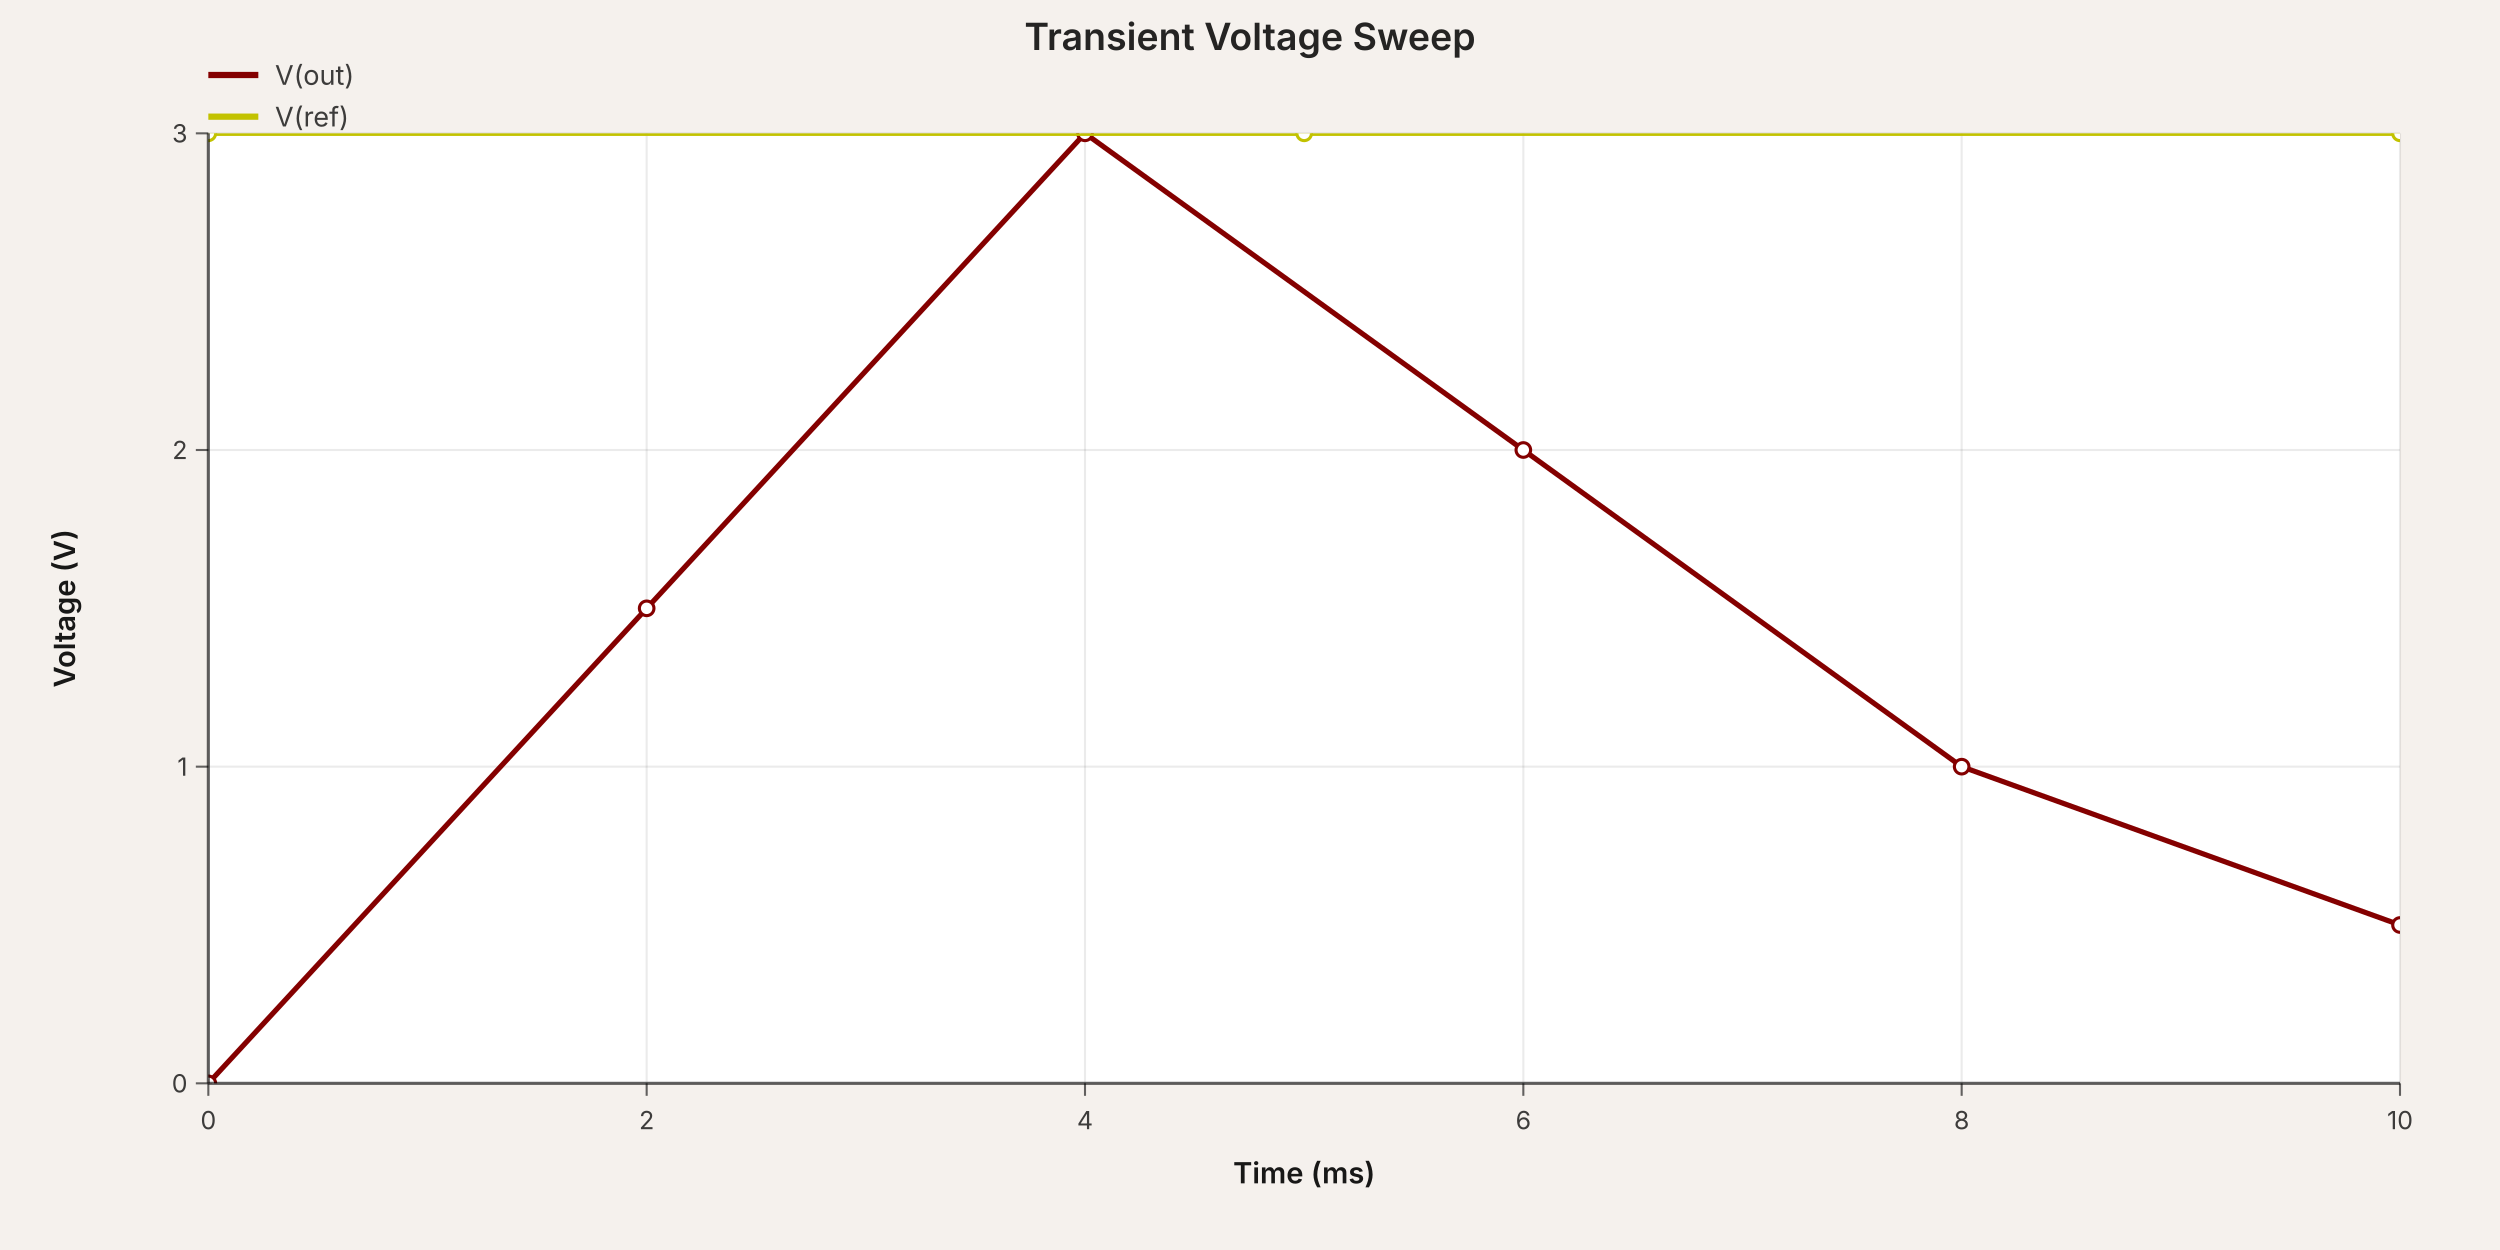
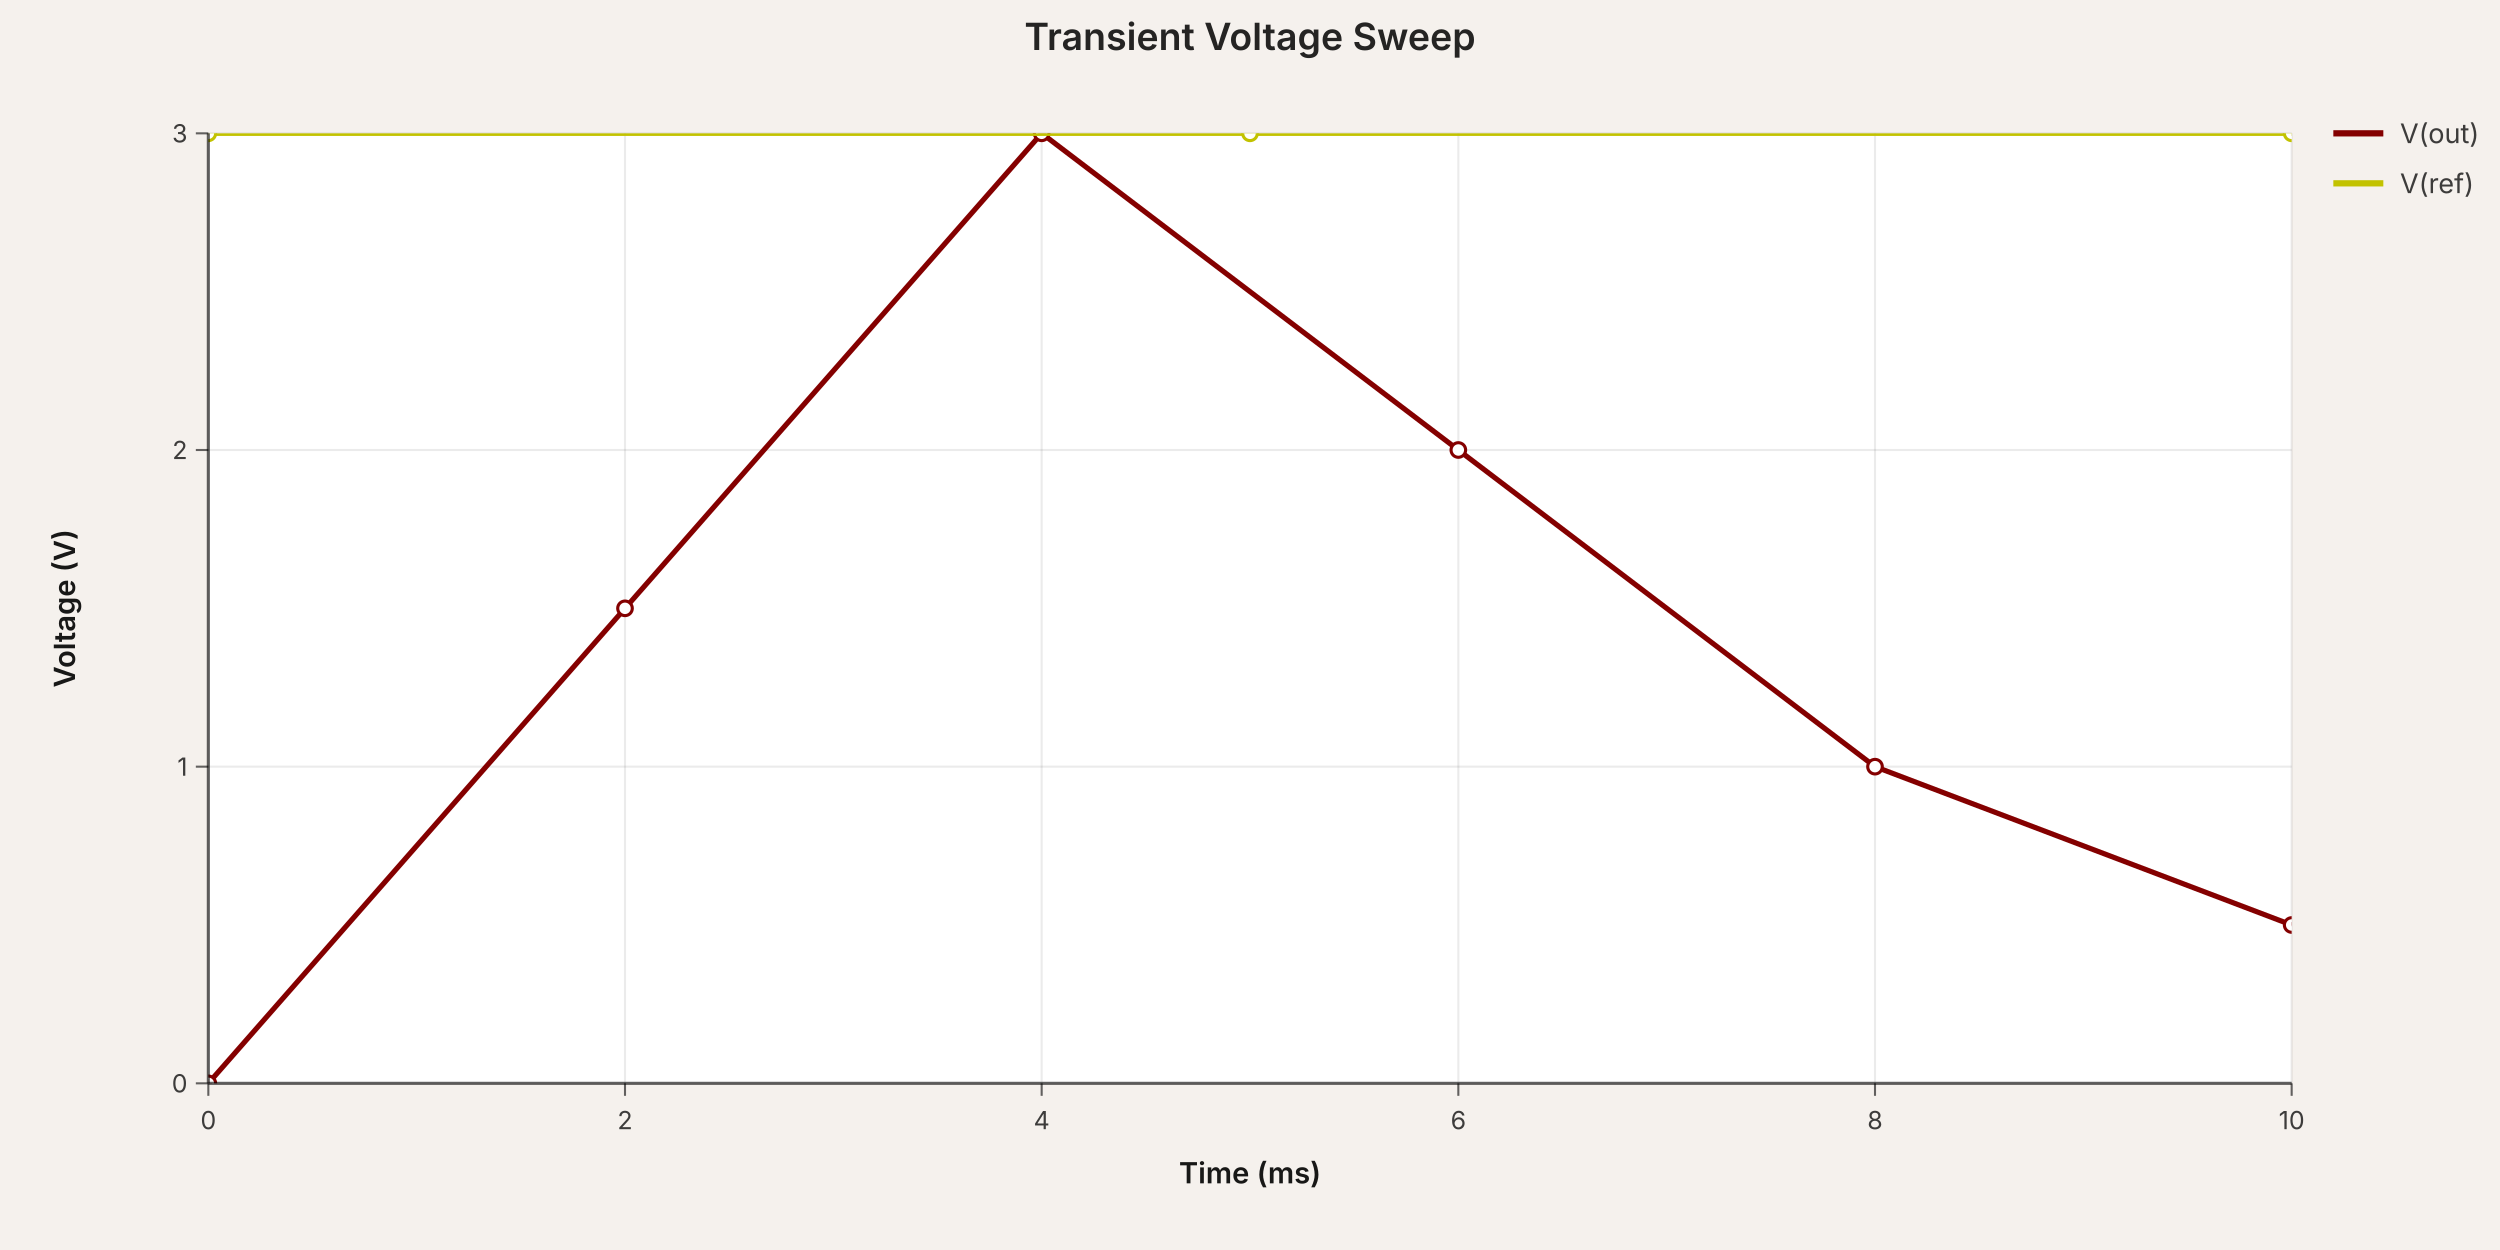
<svg xmlns="http://www.w3.org/2000/svg" width="1200" height="600" viewBox="0 0 1200 600" data-simulation-experiment-id="exp-1" data-simulation-experiment-name="Transient Voltage Sweep">
  <style>
-           :root { color-scheme: light; }
-           svg { font-family: 'Inter', 'Helvetica Neue', Arial, sans-serif; }
-           .background { fill: rgb(245, 241, 237); }
-           .plot-background { fill: #ffffff; }
-           .grid-line { stroke: rgba(0, 0, 0, 0.08); stroke-width: 1; }
-           .axis { stroke: rgba(0, 0, 0, 0.6); stroke-width: 1.5; }
-           .axis-tick { stroke: rgba(0, 0, 0, 0.6); stroke-width: 1; }
-           .axis-label { fill: rgba(0, 0, 0, 0.75); font-size: 12px; }
-           .axis-title { fill: rgba(0, 0, 0, 0.9); font-size: 14px; font-weight: 600; }
-           .legend-label { fill: rgba(0, 0, 0, 0.75); font-size: 13px; }
-           .legend-line { stroke-width: 3; }
-           .simulation-line { fill: none; stroke-width: 2.5; }
-           .simulation-point { stroke-width: 1.5; fill: #ffffff; }
-           .chart-title { fill: rgba(0, 0, 0, 0.85); font-size: 18px; font-weight: 600; }
-         </style>
+ :root { color-scheme: light; }
+ svg { font-family: 'Inter', 'Helvetica Neue', Arial, sans-serif; }
+ .background { fill: rgb(245, 241, 237); }
+ .plot-background { fill: #ffffff; }
+ .grid-line { stroke: rgba(0, 0, 0, 0.08); stroke-width: 1; }
+ .axis { stroke: rgba(0, 0, 0, 0.6); stroke-width: 1.5; }
+ .axis-tick { stroke: rgba(0, 0, 0, 0.6); stroke-width: 1; }
+ .axis-label { fill: rgba(0, 0, 0, 0.75); font-size: 12px; }
+ .axis-title { fill: rgba(0, 0, 0, 0.9); font-size: 14px; font-weight: 600; }
+ .legend-label { fill: rgba(0, 0, 0, 0.75); font-size: 13px; }
+ .legend-line { stroke-width: 3; }
+ .simulation-line { fill: none; stroke-width: 2.5; }
+ .simulation-point { stroke-width: 1.5; fill: #ffffff; }
+ .chart-title { fill: rgba(0, 0, 0, 0.85); font-size: 18px; font-weight: 600; }
+ </style>
  <rect class="background" x="0" y="0" width="1200" height="600" />
  <defs>
    <clipPath id="simulation-graph-exp-1">
-       <rect x="100" y="64" width="1052" height="456" />
+       <rect x="100" y="64" width="1000" height="456" />
    </clipPath>
  </defs>
-   <rect class="plot-background" x="100" y="64" width="1052" height="456" />
+   <rect class="plot-background" x="100" y="64" width="1000" height="456" />
  <g class="grid">
    <line class="grid-line grid-line-x" x1="100" y1="64" x2="100" y2="520" />
-     <line class="grid-line grid-line-x" x1="310.4" y1="64" x2="310.4" y2="520" />
-     <line class="grid-line grid-line-x" x1="520.8" y1="64" x2="520.8" y2="520" />
-     <line class="grid-line grid-line-x" x1="731.2" y1="64" x2="731.2" y2="520" />
-     <line class="grid-line grid-line-x" x1="941.6" y1="64" x2="941.6" y2="520" />
-     <line class="grid-line grid-line-x" x1="1152" y1="64" x2="1152" y2="520" />
-     <line class="grid-line grid-line-y" x1="100" y1="520" x2="1152" y2="520" />
-     <line class="grid-line grid-line-y" x1="100" y1="368" x2="1152" y2="368" />
-     <line class="grid-line grid-line-y" x1="100" y1="216" x2="1152" y2="216" />
-     <line class="grid-line grid-line-y" x1="100" y1="64" x2="1152" y2="64" />
+     <line class="grid-line grid-line-x" x1="300" y1="64" x2="300" y2="520" />
+     <line class="grid-line grid-line-x" x1="500" y1="64" x2="500" y2="520" />
+     <line class="grid-line grid-line-x" x1="700" y1="64" x2="700" y2="520" />
+     <line class="grid-line grid-line-x" x1="900" y1="64" x2="900" y2="520" />
+     <line class="grid-line grid-line-x" x1="1100" y1="64" x2="1100" y2="520" />
+     <line class="grid-line grid-line-y" x1="100" y1="520" x2="1100" y2="520" />
+     <line class="grid-line grid-line-y" x1="100" y1="368" x2="1100" y2="368" />
+     <line class="grid-line grid-line-y" x1="100" y1="216" x2="1100" y2="216" />
+     <line class="grid-line grid-line-y" x1="100" y1="64" x2="1100" y2="64" />
  </g>
  <g class="data-series">
-     <path class="simulation-line" d="M 100 520 L 310.4 292 L 520.8 64 L 731.2 216 L 941.6 368 L 1152 444" stroke="rgb(132, 0, 0)" clip-path="url(#simulation-graph-exp-1)" data-simulation-transient-voltage-graph-id="graph-1" data-schematic-voltage-probe-id="vp-1" data-subcircuit-connectivity-map-key="net-1" />
+     <path class="simulation-line" d="M 100 520 L 300 292 L 500 64 L 700 216 L 900 368 L 1100 444" stroke="rgb(132, 0, 0)" clip-path="url(#simulation-graph-exp-1)" data-simulation-transient-voltage-graph-id="graph-1" data-schematic-voltage-probe-id="vp-1" data-subcircuit-connectivity-map-key="net-1" />
    <circle class="simulation-point" cx="100" cy="520" r="3.5" stroke="rgb(132, 0, 0)" fill="#ffffff" clip-path="url(#simulation-graph-exp-1)" />
-     <circle class="simulation-point" cx="310.4" cy="292" r="3.5" stroke="rgb(132, 0, 0)" fill="#ffffff" clip-path="url(#simulation-graph-exp-1)" />
-     <circle class="simulation-point" cx="520.8" cy="64" r="3.5" stroke="rgb(132, 0, 0)" fill="#ffffff" clip-path="url(#simulation-graph-exp-1)" />
-     <circle class="simulation-point" cx="731.2" cy="216" r="3.5" stroke="rgb(132, 0, 0)" fill="#ffffff" clip-path="url(#simulation-graph-exp-1)" />
-     <circle class="simulation-point" cx="941.6" cy="368" r="3.5" stroke="rgb(132, 0, 0)" fill="#ffffff" clip-path="url(#simulation-graph-exp-1)" />
-     <circle class="simulation-point" cx="1152" cy="444" r="3.5" stroke="rgb(132, 0, 0)" fill="#ffffff" clip-path="url(#simulation-graph-exp-1)" />
-     <path class="simulation-line" d="M 100 64 L 626 64 L 1152 64" stroke="rgb(194, 194, 0)" clip-path="url(#simulation-graph-exp-1)" data-simulation-transient-voltage-graph-id="graph-3" />
+     <circle class="simulation-point" cx="300" cy="292" r="3.5" stroke="rgb(132, 0, 0)" fill="#ffffff" clip-path="url(#simulation-graph-exp-1)" />
+     <circle class="simulation-point" cx="500" cy="64" r="3.5" stroke="rgb(132, 0, 0)" fill="#ffffff" clip-path="url(#simulation-graph-exp-1)" />
+     <circle class="simulation-point" cx="700" cy="216" r="3.5" stroke="rgb(132, 0, 0)" fill="#ffffff" clip-path="url(#simulation-graph-exp-1)" />
+     <circle class="simulation-point" cx="900" cy="368" r="3.5" stroke="rgb(132, 0, 0)" fill="#ffffff" clip-path="url(#simulation-graph-exp-1)" />
+     <circle class="simulation-point" cx="1100" cy="444" r="3.5" stroke="rgb(132, 0, 0)" fill="#ffffff" clip-path="url(#simulation-graph-exp-1)" />
+     <path class="simulation-line" d="M 100 64 L 600 64 L 1100 64" stroke="rgb(194, 194, 0)" clip-path="url(#simulation-graph-exp-1)" data-simulation-transient-voltage-graph-id="graph-3" />
    <circle class="simulation-point" cx="100" cy="64" r="3.5" stroke="rgb(194, 194, 0)" fill="#ffffff" clip-path="url(#simulation-graph-exp-1)" />
-     <circle class="simulation-point" cx="626" cy="64" r="3.5" stroke="rgb(194, 194, 0)" fill="#ffffff" clip-path="url(#simulation-graph-exp-1)" />
-     <circle class="simulation-point" cx="1152" cy="64" r="3.5" stroke="rgb(194, 194, 0)" fill="#ffffff" clip-path="url(#simulation-graph-exp-1)" />
+     <circle class="simulation-point" cx="600" cy="64" r="3.5" stroke="rgb(194, 194, 0)" fill="#ffffff" clip-path="url(#simulation-graph-exp-1)" />
+     <circle class="simulation-point" cx="1100" cy="64" r="3.5" stroke="rgb(194, 194, 0)" fill="#ffffff" clip-path="url(#simulation-graph-exp-1)" />
  </g>
  <g class="axes">
-     <line class="axis axis-x" x1="100" y1="520" x2="1152" y2="520" />
+     <line class="axis axis-x" x1="100" y1="520" x2="1100" y2="520" />
    <line class="axis axis-y" x1="100" y1="64" x2="100" y2="520" />
    <line class="axis-tick axis-tick-x" x1="100" y1="520" x2="100" y2="526" />
    <text class="axis-label axis-label-x" x="100" y="542" text-anchor="middle">0</text>
-     <line class="axis-tick axis-tick-x" x1="310.4" y1="520" x2="310.4" y2="526" />
-     <text class="axis-label axis-label-x" x="310.4" y="542" text-anchor="middle">2</text>
-     <line class="axis-tick axis-tick-x" x1="520.8" y1="520" x2="520.8" y2="526" />
-     <text class="axis-label axis-label-x" x="520.8" y="542" text-anchor="middle">4</text>
-     <line class="axis-tick axis-tick-x" x1="731.2" y1="520" x2="731.2" y2="526" />
-     <text class="axis-label axis-label-x" x="731.2" y="542" text-anchor="middle">6</text>
-     <line class="axis-tick axis-tick-x" x1="941.6" y1="520" x2="941.6" y2="526" />
-     <text class="axis-label axis-label-x" x="941.6" y="542" text-anchor="middle">8</text>
-     <line class="axis-tick axis-tick-x" x1="1152" y1="520" x2="1152" y2="526" />
-     <text class="axis-label axis-label-x" x="1152" y="542" text-anchor="middle">10</text>
+     <line class="axis-tick axis-tick-x" x1="300" y1="520" x2="300" y2="526" />
+     <text class="axis-label axis-label-x" x="300" y="542" text-anchor="middle">2</text>
+     <line class="axis-tick axis-tick-x" x1="500" y1="520" x2="500" y2="526" />
+     <text class="axis-label axis-label-x" x="500" y="542" text-anchor="middle">4</text>
+     <line class="axis-tick axis-tick-x" x1="700" y1="520" x2="700" y2="526" />
+     <text class="axis-label axis-label-x" x="700" y="542" text-anchor="middle">6</text>
+     <line class="axis-tick axis-tick-x" x1="900" y1="520" x2="900" y2="526" />
+     <text class="axis-label axis-label-x" x="900" y="542" text-anchor="middle">8</text>
+     <line class="axis-tick axis-tick-x" x1="1100" y1="520" x2="1100" y2="526" />
+     <text class="axis-label axis-label-x" x="1100" y="542" text-anchor="middle">10</text>
    <line class="axis-tick axis-tick-y" x1="94" y1="520" x2="100" y2="520" />
    <text class="axis-label axis-label-y" x="90" y="520" text-anchor="end" dominant-baseline="middle">0</text>
    <line class="axis-tick axis-tick-y" x1="94" y1="368" x2="100" y2="368" />
    <text class="axis-label axis-label-y" x="90" y="368" text-anchor="end" dominant-baseline="middle">1</text>
    <line class="axis-tick axis-tick-y" x1="94" y1="216" x2="100" y2="216" />
    <text class="axis-label axis-label-y" x="90" y="216" text-anchor="end" dominant-baseline="middle">2</text>
    <line class="axis-tick axis-tick-y" x1="94" y1="64" x2="100" y2="64" />
    <text class="axis-label axis-label-y" x="90" y="64" text-anchor="end" dominant-baseline="middle">3</text>
-     <text class="axis-title axis-title-x" x="626" y="568" text-anchor="middle">Time (ms)</text>
+     <text class="axis-title axis-title-x" x="600" y="568" text-anchor="middle">Time (ms)</text>
    <text class="axis-title axis-title-y" x="36" y="292" transform="rotate(-90 36 292)" text-anchor="middle">Voltage (V)</text>
  </g>
  <g class="legend">
-     <g class="legend-item" transform="translate(100 36)">
+     <g class="legend-item" transform="translate(1120 64)">
      <line class="legend-line" x1="0" y1="0" x2="24" y2="0" stroke="rgb(132, 0, 0)" />
      <text class="legend-label" x="32" y="0" dominant-baseline="middle">V(out)</text>
    </g>
-     <g class="legend-item" transform="translate(100 56)">
+     <g class="legend-item" transform="translate(1120 88)">
      <line class="legend-line" x1="0" y1="0" x2="24" y2="0" stroke="rgb(194, 194, 0)" />
      <text class="legend-label" x="32" y="0" dominant-baseline="middle">V(ref)</text>
    </g>
  </g>
  <text class="chart-title" x="600" y="24" text-anchor="middle">Transient Voltage Sweep</text>
</svg>
